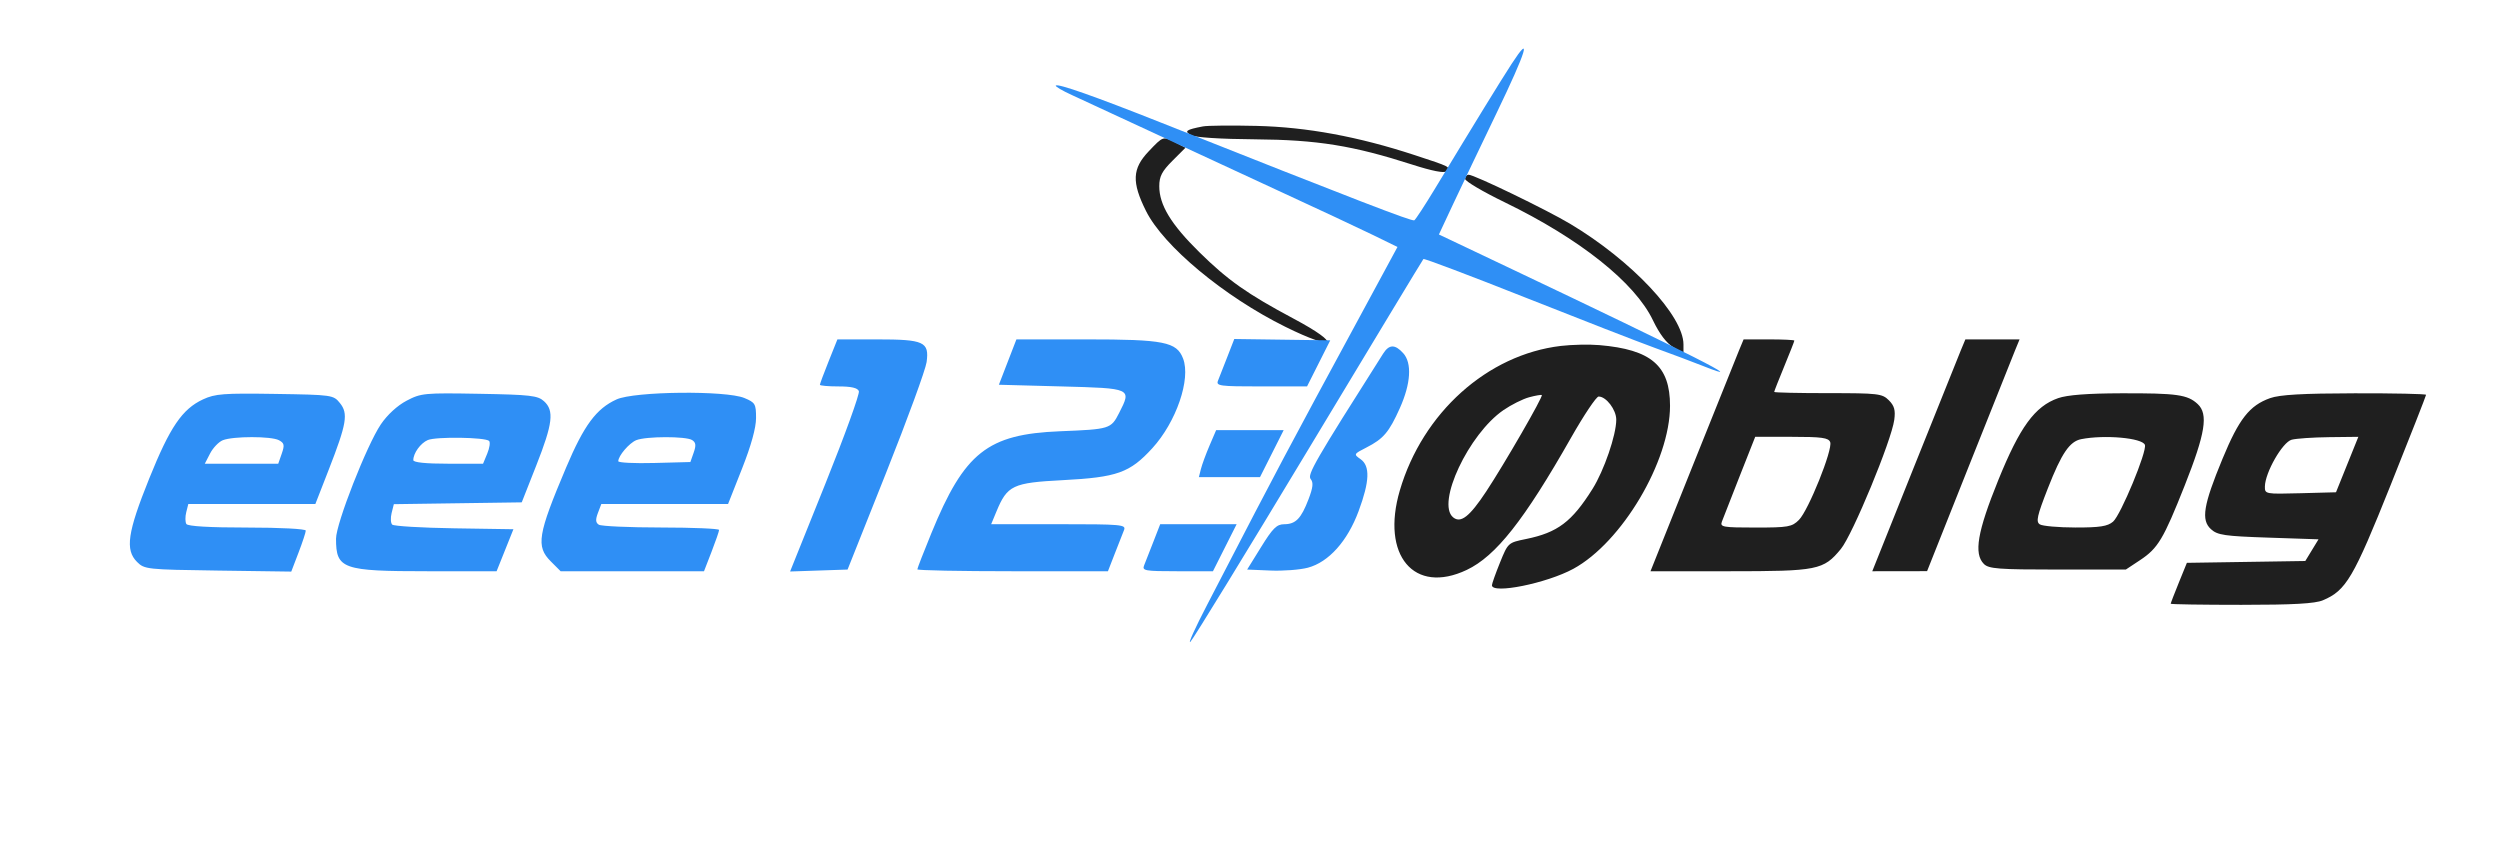
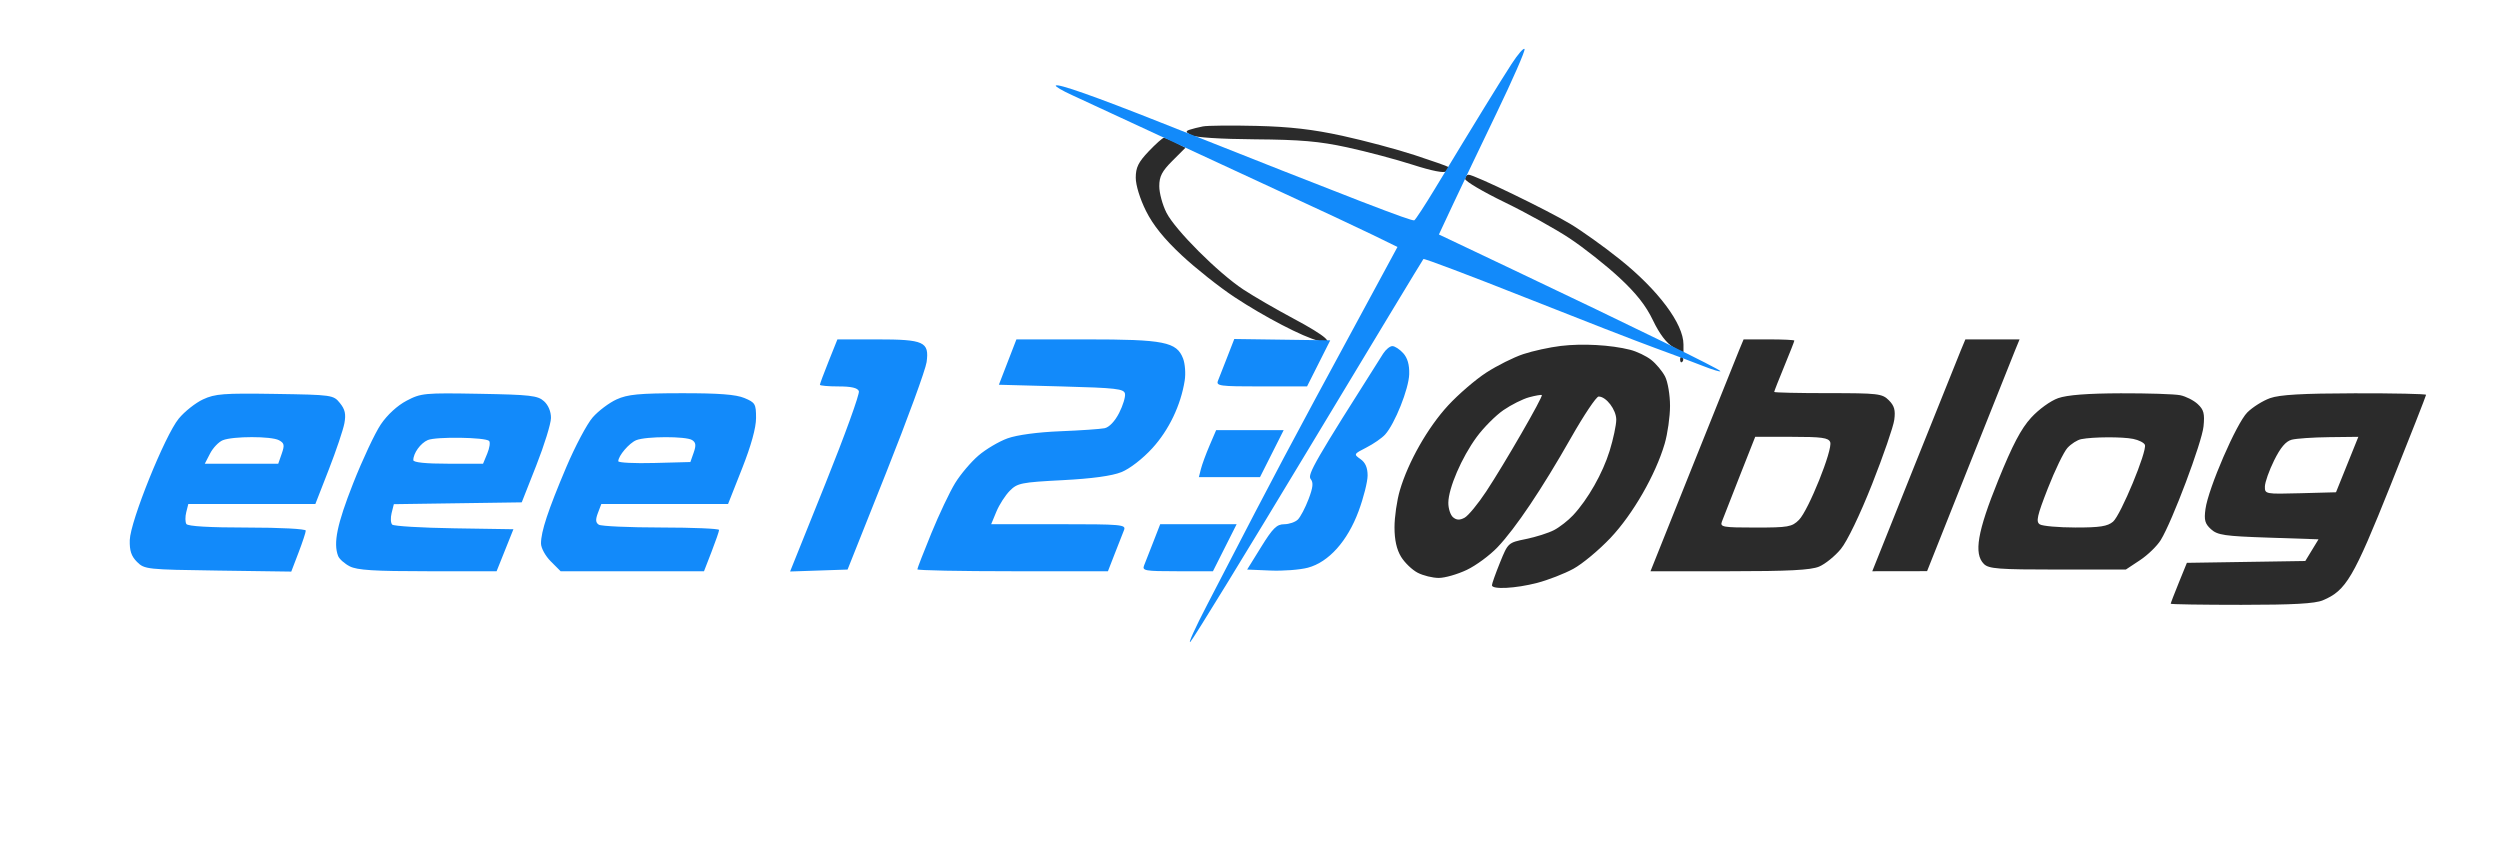
- <svg xmlns="http://www.w3.org/2000/svg" width="744" height="250" viewBox="0 0 744 250">
-   <path d="M 358 37.619 C 352.938 38.589, 352.329 39.038, 354.458 40.233 C 355.639 40.896, 363.178 41.384, 373.458 41.462 C 392.057 41.604, 402.619 43.305, 420.392 49.020 C 426.134 50.867, 429.812 51.588, 430.415 50.985 C 431.722 49.678, 431.701 49.667, 421 46.156 C 404.235 40.655, 388.953 37.830, 374 37.468 C 366.575 37.288, 359.375 37.356, 358 37.619 M 341.845 45.042 C 336.945 50.194, 336.765 54.210, 341.054 62.792 C 346.289 73.268, 364.299 88.240, 382.500 97.247 C 397.498 104.668, 399.616 102.629, 384.999 94.841 C 371.172 87.474, 365.404 83.405, 356.881 75.007 C 348.489 66.739, 345 60.988, 345 55.422 C 345 52.503, 345.789 50.976, 348.906 47.859 L 352.811 43.954 349.955 42.477 C 346.104 40.485, 346.213 40.451, 341.845 45.042 M 436.025 53.250 C 436.038 53.938, 441.326 57.060, 447.775 60.188 C 470.158 71.046, 486.559 84.103, 491.923 95.333 C 493.829 99.323, 495.950 102.138, 497.934 103.307 L 501 105.113 501 102.507 C 501 93.954, 485.602 77.564, 467.272 66.605 C 460.270 62.419, 438.728 52, 437.075 52 C 436.484 52, 436.011 52.563, 436.025 53.250 M 517.545 104.250 C 516.802 106.037, 510.567 121.563, 503.690 138.750 L 491.188 170 514.626 170 C 540.981 170, 542.657 169.666, 547.842 163.376 C 551.316 159.161, 562.903 131.139, 563.735 124.941 C 564.121 122.064, 563.758 120.758, 562.116 119.116 C 560.138 117.138, 558.959 117, 544 117 C 535.200 117, 528 116.837, 528 116.638 C 528 116.438, 529.350 113.001, 531 109 C 532.650 104.999, 534 101.562, 534 101.362 C 534 101.163, 530.602 101, 526.449 101 L 518.898 101 517.545 104.250 M 583.545 104.250 C 582.802 106.037, 576.567 121.563, 569.690 138.750 L 557.188 170 565.344 169.988 L 573.500 169.976 585.926 138.738 C 592.761 121.557, 598.954 106.037, 599.690 104.250 L 601.027 101 592.962 101 L 584.898 101 583.545 104.250 M 464.500 102.948 C 442.647 105.545, 423.387 122.826, 416.596 145.932 C 410.912 165.272, 420.815 177.051, 436.500 169.608 C 445.178 165.489, 453.588 154.830, 467.546 130.259 C 471.371 123.526, 475.063 118.013, 475.750 118.009 C 477.995 117.993, 481 121.935, 481 124.895 C 481 129.444, 477.375 140.017, 473.935 145.500 C 467.793 155.290, 463.538 158.496, 454.149 160.410 C 448.826 161.494, 448.785 161.531, 446.399 167.420 C 445.079 170.676, 444 173.713, 444 174.170 C 444 176.883, 460.309 173.589, 468.234 169.276 C 482.675 161.417, 497 137.260, 497 120.769 C 497 108.833, 491.414 104.029, 476 102.707 C 472.975 102.447, 467.800 102.556, 464.500 102.948 M 455.071 118.225 C 453.186 118.734, 449.743 120.456, 447.422 122.054 C 437.075 129.173, 427.398 149.766, 432.436 153.947 C 434.703 155.828, 437.332 153.779, 442.299 146.259 C 447.737 138.025, 459.313 117.954, 458.841 117.575 C 458.653 117.424, 456.957 117.717, 455.071 118.225 M 612.500 118.490 C 605.579 120.916, 601.101 127.053, 594.674 142.918 C 588.472 158.227, 587.350 164.779, 590.407 167.836 C 591.850 169.279, 594.769 169.500, 612.359 169.500 L 632.646 169.500 636.862 166.710 C 642.218 163.166, 643.846 160.446, 650.163 144.500 C 656.320 128.958, 657.237 123.230, 654.044 120.256 C 651.014 117.433, 647.882 116.994, 631.125 117.044 C 621.250 117.074, 615.201 117.543, 612.500 118.490 M 675.578 118.485 C 669.458 120.666, 666.325 124.659, 661.416 136.539 C 655.699 150.371, 654.983 154.769, 658.002 157.503 C 659.937 159.255, 662.036 159.561, 675.099 160 L 689.990 160.500 688.024 163.727 L 686.058 166.954 668.436 167.227 L 650.815 167.500 648.408 173.420 C 647.083 176.676, 646 179.488, 646 179.670 C 646 179.851, 655.464 180, 667.032 180 C 682.453 180, 688.923 179.639, 691.282 178.648 C 698.206 175.738, 700.377 172.047, 711.456 144.353 C 717.255 129.857, 722 117.772, 722 117.498 C 722 117.224, 712.438 117.020, 700.750 117.044 C 685.187 117.076, 678.450 117.462, 675.578 118.485 M 517.711 141.750 C 515.159 148.213, 512.782 154.287, 512.429 155.250 C 511.842 156.847, 512.715 157, 522.438 157 C 532.185 157, 533.284 156.807, 535.365 154.726 C 538.190 151.901, 545.494 133.729, 544.669 131.579 C 544.168 130.274, 542.176 130, 533.207 130 L 522.350 130 517.711 141.750 M 619.374 130.689 C 615.918 131.368, 613.510 134.915, 609.445 145.320 C 606.224 153.562, 605.840 155.286, 607.054 156.054 C 607.849 156.558, 612.613 156.976, 617.639 156.985 C 624.906 156.997, 627.201 156.641, 628.843 155.250 C 631.119 153.320, 639.028 134.236, 638.318 132.386 C 637.528 130.327, 626.332 129.324, 619.374 130.689 M 682 130.860 C 679.270 131.581, 674.090 140.632, 674.032 144.784 C 674 147.038, 674.137 147.064, 684.596 146.784 L 695.192 146.500 698.518 138.250 L 701.844 130 693.172 130.100 C 688.402 130.155, 683.375 130.497, 682 130.860" fill="#1f1f1f" fill-rule="evenodd" />
-   <path d="M 449.832 19.053 C 446.493 24.195, 439.050 36.313, 426.950 56.309 C 424.018 61.154, 421.293 65.319, 420.895 65.565 C 420.251 65.963, 403.884 59.650, 345.500 36.483 C 325.833 28.679, 314.855 24.812, 314.207 25.460 C 313.956 25.710, 316.170 27.009, 319.126 28.347 C 322.082 29.684, 332.375 34.453, 342 38.945 C 351.625 43.437, 368.950 51.466, 380.500 56.787 C 392.050 62.108, 404.737 68.046, 408.694 69.981 L 415.888 73.500 408.857 86.500 C 404.990 93.650, 397.201 108.050, 391.548 118.500 C 385.896 128.950, 377.776 144.250, 373.504 152.500 C 369.232 160.750, 362.813 173.125, 359.240 180 C 355.666 186.875, 353.428 191.825, 354.266 191 C 355.104 190.175, 370.962 164.300, 389.506 133.500 C 408.050 102.700, 423.396 77.314, 423.609 77.086 C 423.822 76.858, 437.348 81.967, 453.668 88.440 C 469.988 94.913, 487.426 101.694, 492.420 103.508 C 497.414 105.323, 503.863 107.744, 506.750 108.889 C 522.208 115.019, 503.098 105.333, 449.859 80.056 L 428.218 69.781 432.497 60.640 C 434.851 55.613, 440.663 43.433, 445.413 33.574 C 454.322 15.080, 456.008 9.541, 449.832 19.053 M 246.606 107.511 C 245.173 111.091, 244 114.241, 244 114.511 C 244 114.780, 246.489 115, 249.531 115 C 253.359 115, 255.229 115.433, 255.602 116.405 C 255.898 117.178, 251.414 129.570, 245.637 143.943 L 235.132 170.076 243.685 169.788 L 252.238 169.500 263.728 140.651 C 270.047 124.784, 275.462 109.978, 275.761 107.749 C 276.571 101.709, 275.012 101, 260.915 101 L 249.213 101 246.606 107.511 M 299.876 107.750 L 297.268 114.500 315.872 115 C 336.867 115.564, 336.807 115.537, 333.047 122.909 C 330.630 127.646, 330.294 127.750, 315.500 128.341 C 293.874 129.206, 287.019 134.633, 277.171 158.687 C 274.877 164.289, 273 169.127, 273 169.437 C 273 169.746, 285.763 170, 301.361 170 L 329.722 170 331.764 164.750 C 332.887 161.863, 334.123 158.713, 334.510 157.750 C 335.167 156.118, 333.857 156, 315.094 156 L 294.973 156 296.529 152.250 C 299.772 144.430, 301.372 143.671, 316.229 142.898 C 332.463 142.054, 336.236 140.711, 342.928 133.389 C 350.056 125.589, 354.435 112.828, 352.086 106.702 C 350.183 101.740, 346.443 101, 323.274 101 L 302.485 101 299.876 107.750 M 365.258 106.193 C 364.123 109.112, 362.877 112.287, 362.490 113.250 C 361.840 114.865, 362.832 115, 375.380 115 L 388.975 115 392.429 108.141 L 395.883 101.282 381.602 101.084 L 367.321 100.887 365.258 106.193 M 411.618 105.250 C 391.322 137.229, 388.985 141.276, 390.061 142.573 C 390.913 143.600, 390.756 145.072, 389.420 148.571 C 387.218 154.335, 385.601 155.997, 382.179 156.011 C 379.956 156.020, 378.789 157.169, 375.326 162.761 L 371.151 169.500 378.057 169.793 C 381.856 169.955, 386.884 169.573, 389.232 168.946 C 395.419 167.291, 401.005 161.060, 404.322 152.111 C 407.620 143.213, 407.786 138.664, 404.888 136.634 C 402.814 135.181, 402.845 135.120, 406.638 133.184 C 411.714 130.593, 413.383 128.628, 416.591 121.466 C 419.874 114.138, 420.248 108.037, 417.595 105.105 C 415.146 102.398, 413.401 102.441, 411.618 105.250 M 60.429 118.850 C 54.211 121.740, 50.572 127.095, 44.392 142.449 C 37.945 158.467, 37.191 163.633, 40.776 167.222 C 42.984 169.433, 43.694 169.509, 64.867 169.803 L 86.682 170.106 88.841 164.464 C 90.028 161.361, 91 158.412, 91 157.911 C 91 157.398, 83.384 157, 73.559 157 C 62.385 157, 55.883 156.620, 55.465 155.943 C 55.106 155.362, 55.088 153.787, 55.425 152.443 L 56.038 150 74.943 150 L 93.848 150 97.843 139.750 C 103.182 126.052, 103.683 123.065, 101.163 119.952 C 99.213 117.541, 98.888 117.495, 81.840 117.229 C 66.572 116.990, 64.014 117.184, 60.429 118.850 M 121 119.251 C 118.249 120.695, 115.269 123.434, 113.333 126.295 C 109.160 132.465, 100 155.835, 100 160.314 C 100 169.339, 101.866 170, 127.344 170 L 147.788 170 150.290 163.750 L 152.791 157.500 135.172 157.226 C 125.481 157.075, 117.178 156.578, 116.721 156.121 C 116.263 155.663, 116.186 154.109, 116.548 152.666 L 117.206 150.042 136.237 149.771 L 155.269 149.500 159.604 138.500 C 164.511 126.047, 164.974 122.193, 161.898 119.405 C 160.034 117.716, 157.850 117.465, 142.648 117.194 C 126.252 116.901, 125.303 116.992, 121 119.251 M 183.491 118.865 C 177.462 121.604, 173.805 126.539, 168.488 139.111 C 160.015 159.144, 159.451 162.604, 163.923 167.077 L 166.846 170 188.178 170 L 209.510 170 211.755 164.211 C 212.990 161.026, 214 158.101, 214 157.711 C 214 157.320, 206.238 156.993, 196.750 156.985 C 187.262 156.976, 178.920 156.601, 178.211 156.152 C 177.250 155.542, 177.180 154.656, 177.936 152.667 L 178.950 150 197.809 150 L 216.668 150 220.834 139.450 C 223.542 132.591, 225 127.325, 225 124.399 C 225 120.208, 224.761 119.798, 221.532 118.449 C 216.045 116.157, 188.797 116.454, 183.491 118.865 M 359.960 132.593 C 358.877 135.119, 357.720 138.269, 357.387 139.593 L 356.783 142 365.879 142 L 374.975 142 378.500 135 L 382.025 128 371.977 128 L 361.929 128 359.960 132.593 M 66.302 131.012 C 65.094 131.499, 63.395 133.270, 62.527 134.948 L 60.949 138 71.876 138 L 82.804 138 83.848 135.006 C 84.736 132.460, 84.611 131.862, 83.012 131.006 C 80.726 129.783, 69.344 129.787, 66.302 131.012 M 127.315 130.957 C 125.158 131.876, 123 134.864, 123 136.934 C 123 137.620, 126.699 138, 133.379 138 L 143.757 138 145.013 134.968 C 145.704 133.300, 145.948 131.615, 145.555 131.222 C 144.455 130.121, 129.778 129.908, 127.315 130.957 M 189.357 130.992 C 187.259 131.838, 184 135.649, 184 137.256 C 184 137.703, 188.828 137.940, 194.728 137.784 L 205.456 137.500 206.442 134.691 C 207.205 132.516, 207.097 131.673, 205.964 130.956 C 204.137 129.801, 192.245 129.826, 189.357 130.992 M 343.236 161.250 C 342.113 164.137, 340.877 167.287, 340.490 168.250 C 339.846 169.851, 340.689 170, 350.380 170 L 360.975 170 364.500 163 L 368.025 156 356.651 156 L 345.278 156 343.236 161.250" fill="#2f8ff5" fill-rule="evenodd" />
+ <svg xmlns="http://www.w3.org/2000/svg" width="744" height="250" viewBox="0 0 744 250" shape-rendering="geometricPrecision">
+   <path d="M 358 37.619 C 356.625 37.883, 354.825 38.331, 354 38.616 C 352.779 39.038, 352.864 39.339, 354.458 40.233 C 355.639 40.896, 363.178 41.384, 373.458 41.462 C 387.040 41.566, 392.614 42.050, 400.911 43.848 C 406.636 45.088, 415.403 47.416, 420.392 49.020 C 426.134 50.867, 429.812 51.588, 430.415 50.985 C 430.938 50.462, 431.172 49.862, 430.933 49.653 C 430.695 49.444, 426.225 47.870, 421 46.156 C 415.775 44.441, 406.100 41.859, 399.500 40.417 C 390.732 38.501, 383.864 37.707, 374 37.468 C 366.575 37.288, 359.375 37.356, 358 37.619 M 341.845 45.042 C 338.769 48.275, 338 49.844, 338 52.882 C 338 55.117, 339.257 59.197, 341.054 62.792 C 343.160 67.008, 346.453 71.093, 351.670 75.965 C 355.829 79.849, 362.892 85.447, 367.366 88.405 C 376.240 94.272, 387.854 100.313, 392.348 101.399 C 397.683 102.688, 394.653 99.984, 384.999 94.841 C 379.794 92.068, 373.053 88.160, 370.018 86.157 C 362.513 81.203, 349.735 68.437, 347.131 63.290 C 345.959 60.974, 345 57.434, 345 55.422 C 345 52.503, 345.789 50.976, 348.906 47.859 L 352.811 43.954 349.955 42.477 C 348.384 41.665, 346.782 41, 346.395 41 C 346.007 41, 343.960 42.819, 341.845 45.042 M 436.025 53.250 C 436.038 53.938, 441.326 57.060, 447.775 60.188 C 454.224 63.317, 462.931 68.153, 467.125 70.935 C 471.319 73.717, 477.951 78.958, 481.864 82.580 C 486.927 87.268, 489.826 90.943, 491.923 95.333 C 493.829 99.323, 495.950 102.138, 497.934 103.307 L 501 105.113 501 102.507 C 501 96.357, 493.492 86.320, 482.042 77.161 C 477.344 73.403, 470.697 68.653, 467.272 66.605 C 460.270 62.419, 438.728 52, 437.075 52 C 436.484 52, 436.011 52.563, 436.025 53.250 M 517.545 104.250 C 516.802 106.037, 510.567 121.563, 503.690 138.750 L 491.188 170 514.626 170 C 532.257 170, 538.880 169.659, 541.357 168.624 C 543.168 167.868, 546.086 165.506, 547.842 163.376 C 549.723 161.094, 553.541 153.165, 557.136 144.077 C 560.492 135.592, 563.461 126.981, 563.735 124.941 C 564.121 122.064, 563.758 120.758, 562.116 119.116 C 560.138 117.138, 558.959 117, 544 117 C 535.200 117, 528 116.837, 528 116.638 C 528 116.438, 529.350 113.001, 531 109 C 532.650 104.999, 534 101.562, 534 101.362 C 534 101.163, 530.602 101, 526.449 101 L 518.898 101 517.545 104.250 M 583.545 104.250 C 582.802 106.037, 576.567 121.563, 569.690 138.750 L 557.188 170 565.344 169.988 L 573.500 169.976 585.926 138.738 C 592.761 121.557, 598.954 106.037, 599.690 104.250 L 601.027 101 592.962 101 L 584.898 101 583.545 104.250 M 464.500 102.948 C 461.200 103.340, 456.166 104.439, 453.313 105.390 C 450.460 106.341, 445.510 108.815, 442.313 110.888 C 439.116 112.961, 434.010 117.354, 430.967 120.651 C 424.912 127.211, 419.087 137.458, 416.596 145.932 C 415.718 148.919, 415.002 153.869, 415.004 156.932 C 415.006 160.689, 415.642 163.541, 416.960 165.701 C 418.033 167.462, 420.259 169.600, 421.906 170.451 C 423.553 171.303, 426.386 171.996, 428.200 171.990 C 430.015 171.985, 433.750 170.913, 436.500 169.608 C 439.250 168.302, 443.368 165.269, 445.652 162.867 C 451.035 157.204, 458.856 145.556, 467.546 130.259 C 471.371 123.526, 475.063 118.013, 475.750 118.009 C 477.995 117.993, 481 121.935, 481 124.895 C 481 126.487, 480.116 130.649, 479.036 134.145 C 476.963 140.853, 472.565 148.606, 468.149 153.339 C 466.692 154.901, 464.150 156.885, 462.500 157.749 C 460.850 158.613, 457.092 159.810, 454.149 160.410 C 448.826 161.494, 448.785 161.531, 446.399 167.420 C 445.079 170.676, 444 173.713, 444 174.170 C 444 175.500, 451.080 175.130, 457.465 173.467 C 460.702 172.624, 465.548 170.738, 468.234 169.276 C 470.921 167.814, 475.915 163.653, 479.332 160.030 C 485.959 153.006, 492.688 141.297, 495.402 132.068 C 496.281 129.081, 497 123.996, 497 120.769 C 497 117.541, 496.334 113.613, 495.520 112.039 C 494.706 110.465, 492.847 108.238, 491.389 107.092 C 489.932 105.945, 487.110 104.595, 485.119 104.093 C 479.370 102.641, 470.999 102.176, 464.500 102.948 M 500 107 C 500 107.733, 500.300 108.033, 500.667 107.667 C 501.033 107.300, 501.033 106.700, 500.667 106.333 C 500.300 105.967, 500 106.267, 500 107 M 455.071 118.225 C 453.186 118.734, 449.743 120.456, 447.422 122.054 C 445.101 123.651, 441.516 127.253, 439.456 130.059 C 434.998 136.133, 431.057 145.279, 431.024 149.628 C 431.011 151.348, 431.646 153.291, 432.436 153.947 C 433.476 154.810, 434.419 154.846, 435.853 154.079 C 436.943 153.495, 439.843 149.977, 442.299 146.259 C 447.737 138.025, 459.313 117.954, 458.841 117.575 C 458.653 117.424, 456.957 117.717, 455.071 118.225 M 612.500 118.490 C 610.245 119.281, 606.738 121.819, 604.461 124.309 C 601.472 127.579, 598.929 132.413, 594.674 142.918 C 588.472 158.227, 587.350 164.779, 590.407 167.836 C 591.850 169.279, 594.769 169.500, 612.359 169.500 L 632.646 169.500 636.862 166.710 C 639.181 165.175, 641.963 162.475, 643.046 160.710 C 646.481 155.106, 655.294 131.682, 655.770 126.895 C 656.147 123.093, 655.846 121.934, 654.044 120.256 C 652.844 119.137, 650.486 117.947, 648.806 117.611 C 647.125 117.275, 639.169 117.020, 631.125 117.044 C 621.250 117.074, 615.201 117.543, 612.500 118.490 M 675.578 118.485 C 673.421 119.254, 670.368 121.170, 668.795 122.743 C 665.566 125.972, 657.194 145.305, 656.346 151.489 C 655.895 154.782, 656.193 155.865, 658.002 157.503 C 659.937 159.255, 662.036 159.561, 675.099 160 L 689.990 160.500 688.024 163.727 L 686.058 166.954 668.436 167.227 L 650.815 167.500 648.408 173.420 C 647.083 176.676, 646 179.488, 646 179.670 C 646 179.851, 655.464 180, 667.032 180 C 682.453 180, 688.923 179.639, 691.282 178.648 C 698.206 175.738, 700.377 172.047, 711.456 144.353 C 717.255 129.857, 722 117.772, 722 117.498 C 722 117.224, 712.438 117.020, 700.750 117.044 C 685.187 117.076, 678.450 117.462, 675.578 118.485 M 517.711 141.750 C 515.159 148.213, 512.782 154.287, 512.429 155.250 C 511.842 156.847, 512.715 157, 522.438 157 C 532.185 157, 533.284 156.807, 535.365 154.726 C 538.190 151.901, 545.494 133.729, 544.669 131.579 C 544.168 130.274, 542.176 130, 533.207 130 L 522.350 130 517.711 141.750 M 619.374 130.689 C 618.205 130.919, 616.356 132.095, 615.265 133.303 C 614.174 134.511, 611.555 139.919, 609.445 145.320 C 606.224 153.562, 605.840 155.286, 607.054 156.054 C 607.849 156.558, 612.613 156.976, 617.639 156.985 C 624.906 156.997, 627.201 156.641, 628.843 155.250 C 631.119 153.320, 639.028 134.236, 638.318 132.386 C 638.073 131.747, 636.495 130.949, 634.811 130.612 C 631.541 129.958, 622.881 130.001, 619.374 130.689 M 682 130.860 C 680.255 131.321, 678.679 133.178, 676.782 137.010 C 675.287 140.030, 674.050 143.528, 674.032 144.784 C 674 147.038, 674.137 147.064, 684.596 146.784 L 695.192 146.500 698.518 138.250 L 701.844 130 693.172 130.100 C 688.402 130.155, 683.375 130.497, 682 130.860" fill="#2b2b2b" fill-rule="evenodd" />
+   <path d="M 449.832 19.053 C 446.493 24.195, 439.050 36.313, 426.950 56.309 C 424.018 61.154, 421.293 65.319, 420.895 65.565 C 420.251 65.963, 403.884 59.650, 345.500 36.483 C 325.833 28.679, 314.855 24.812, 314.207 25.460 C 313.956 25.710, 316.170 27.009, 319.126 28.347 C 322.082 29.684, 332.375 34.453, 342 38.945 C 351.625 43.437, 368.950 51.466, 380.500 56.787 C 392.050 62.108, 404.737 68.046, 408.694 69.981 L 415.888 73.500 408.857 86.500 C 404.990 93.650, 397.201 108.050, 391.548 118.500 C 385.896 128.950, 377.776 144.250, 373.504 152.500 C 369.232 160.750, 362.813 173.125, 359.240 180 C 355.666 186.875, 353.428 191.825, 354.266 191 C 355.104 190.175, 370.962 164.300, 389.506 133.500 C 408.050 102.700, 423.396 77.314, 423.609 77.086 C 423.822 76.858, 437.348 81.967, 453.668 88.440 C 469.988 94.913, 487.426 101.694, 492.420 103.508 C 497.414 105.323, 503.863 107.744, 506.750 108.889 C 509.637 110.034, 512 110.743, 512 110.464 C 512 109.933, 486.365 97.389, 449.859 80.056 L 428.218 69.781 432.497 60.640 C 434.851 55.613, 440.663 43.433, 445.413 33.574 C 450.163 23.714, 453.896 15.188, 453.709 14.627 C 453.522 14.065, 451.777 16.057, 449.832 19.053 M 246.606 107.511 C 245.173 111.091, 244 114.241, 244 114.511 C 244 114.780, 246.489 115, 249.531 115 C 253.359 115, 255.229 115.433, 255.602 116.405 C 255.898 117.178, 251.414 129.570, 245.637 143.943 L 235.132 170.076 243.685 169.788 L 252.238 169.500 263.728 140.651 C 270.047 124.784, 275.462 109.978, 275.761 107.749 C 276.571 101.709, 275.012 101, 260.915 101 L 249.213 101 246.606 107.511 M 299.876 107.750 L 297.268 114.500 315.872 115 C 332.233 115.440, 334.514 115.702, 334.796 117.175 C 334.973 118.096, 334.186 120.676, 333.047 122.909 C 331.788 125.376, 330.098 127.151, 328.738 127.435 C 327.507 127.691, 321.550 128.099, 315.500 128.341 C 308.832 128.608, 302.675 129.436, 299.867 130.445 C 297.318 131.360, 293.417 133.663, 291.197 135.564 C 288.976 137.464, 285.851 141.152, 284.251 143.760 C 282.651 146.367, 279.465 153.084, 277.171 158.687 C 274.877 164.289, 273 169.127, 273 169.437 C 273 169.746, 285.763 170, 301.361 170 L 329.722 170 331.764 164.750 C 332.887 161.863, 334.123 158.713, 334.510 157.750 C 335.167 156.118, 333.857 156, 315.094 156 L 294.973 156 296.529 152.250 C 297.384 150.188, 299.181 147.395, 300.521 146.044 C 302.779 143.768, 303.930 143.538, 316.229 142.898 C 325.017 142.441, 330.935 141.630, 333.748 140.496 C 336.227 139.497, 340.051 136.537, 342.928 133.389 C 347.875 127.976, 351.411 120.586, 352.569 113.240 C 352.894 111.183, 352.676 108.241, 352.086 106.702 C 350.183 101.740, 346.443 101, 323.274 101 L 302.485 101 299.876 107.750 M 365.258 106.193 C 364.123 109.112, 362.877 112.287, 362.490 113.250 C 361.840 114.865, 362.832 115, 375.380 115 L 388.975 115 392.429 108.141 L 395.883 101.282 381.602 101.084 L 367.321 100.887 365.258 106.193 M 411.618 105.250 C 391.322 137.229, 388.985 141.276, 390.061 142.573 C 390.913 143.600, 390.756 145.072, 389.420 148.571 C 388.446 151.122, 387.021 153.837, 386.253 154.604 C 385.485 155.372, 383.652 156.005, 382.179 156.011 C 379.956 156.020, 378.789 157.169, 375.326 162.761 L 371.151 169.500 378.057 169.793 C 381.856 169.955, 386.884 169.573, 389.232 168.946 C 395.419 167.291, 401.005 161.060, 404.322 152.111 C 405.795 148.137, 407 143.362, 407 141.499 C 407 139.187, 406.330 137.644, 404.888 136.634 C 402.814 135.181, 402.845 135.120, 406.638 133.184 C 408.762 132.100, 411.269 130.362, 412.209 129.322 C 415.106 126.119, 419.257 115.721, 419.382 111.355 C 419.462 108.556, 418.882 106.528, 417.595 105.105 C 416.547 103.947, 415.095 103, 414.368 103 C 413.641 103, 412.404 104.013, 411.618 105.250 M 60.429 118.850 C 58.190 119.890, 54.939 122.464, 53.203 124.570 C 49.087 129.563, 38.776 155.123, 38.618 160.722 C 38.530 163.884, 39.071 165.515, 40.776 167.222 C 42.984 169.433, 43.694 169.509, 64.867 169.803 L 86.682 170.106 88.841 164.464 C 90.028 161.361, 91 158.412, 91 157.911 C 91 157.398, 83.384 157, 73.559 157 C 62.385 157, 55.883 156.620, 55.465 155.943 C 55.106 155.362, 55.088 153.787, 55.425 152.443 L 56.038 150 74.943 150 L 93.848 150 97.843 139.750 C 100.040 134.113, 102.133 127.903, 102.493 125.952 C 102.995 123.226, 102.687 121.834, 101.163 119.952 C 99.213 117.541, 98.888 117.495, 81.840 117.229 C 66.572 116.990, 64.014 117.184, 60.429 118.850 M 121 119.251 C 118.249 120.695, 115.269 123.434, 113.333 126.295 C 111.592 128.870, 107.879 136.785, 105.083 143.884 C 100.314 155.993, 99.150 161.621, 100.621 165.455 C 100.963 166.346, 102.515 167.732, 104.072 168.537 C 106.284 169.681, 111.358 170, 127.344 170 L 147.788 170 150.290 163.750 L 152.791 157.500 135.172 157.226 C 125.481 157.075, 117.178 156.578, 116.721 156.121 C 116.263 155.663, 116.186 154.109, 116.548 152.666 L 117.206 150.042 136.237 149.771 L 155.269 149.500 159.604 138.500 C 161.988 132.450, 163.952 126.107, 163.969 124.405 C 163.988 122.501, 163.191 120.577, 161.898 119.405 C 160.034 117.716, 157.850 117.465, 142.648 117.194 C 126.252 116.901, 125.303 116.992, 121 119.251 M 183.491 118.865 C 181.287 119.867, 178.093 122.269, 176.394 124.204 C 174.695 126.139, 171.137 132.848, 168.488 139.111 C 163.078 151.903, 161 158.182, 161 161.736 C 161 163.075, 162.304 165.458, 163.923 167.077 L 166.846 170 188.178 170 L 209.510 170 211.755 164.211 C 212.990 161.026, 214 158.101, 214 157.711 C 214 157.320, 206.238 156.993, 196.750 156.985 C 187.262 156.976, 178.920 156.601, 178.211 156.152 C 177.250 155.542, 177.180 154.656, 177.936 152.667 L 178.950 150 197.809 150 L 216.668 150 220.834 139.450 C 223.542 132.591, 225 127.325, 225 124.399 C 225 120.208, 224.761 119.798, 221.532 118.449 C 219.008 117.394, 213.907 117.006, 202.782 117.022 C 190.167 117.040, 186.800 117.362, 183.491 118.865 M 359.960 132.593 C 358.877 135.119, 357.720 138.269, 357.387 139.593 L 356.783 142 365.879 142 L 374.975 142 378.500 135 L 382.025 128 371.977 128 L 361.929 128 359.960 132.593 M 66.302 131.012 C 65.094 131.499, 63.395 133.270, 62.527 134.948 L 60.949 138 71.876 138 L 82.804 138 83.848 135.006 C 84.736 132.460, 84.611 131.862, 83.012 131.006 C 80.726 129.783, 69.344 129.787, 66.302 131.012 M 127.315 130.957 C 125.158 131.876, 123 134.864, 123 136.934 C 123 137.620, 126.699 138, 133.379 138 L 143.757 138 145.013 134.968 C 145.704 133.300, 145.948 131.615, 145.555 131.222 C 144.455 130.121, 129.778 129.908, 127.315 130.957 M 189.357 130.992 C 187.259 131.838, 184 135.649, 184 137.256 C 184 137.703, 188.828 137.940, 194.728 137.784 L 205.456 137.500 206.442 134.691 C 207.205 132.516, 207.097 131.673, 205.964 130.956 C 204.137 129.801, 192.245 129.826, 189.357 130.992 M 343.236 161.250 C 342.113 164.137, 340.877 167.287, 340.490 168.250 C 339.846 169.851, 340.689 170, 350.380 170 L 360.975 170 364.500 163 L 368.025 156 356.651 156 L 345.278 156 343.236 161.250" fill="#128afa" fill-rule="evenodd" />
</svg>
